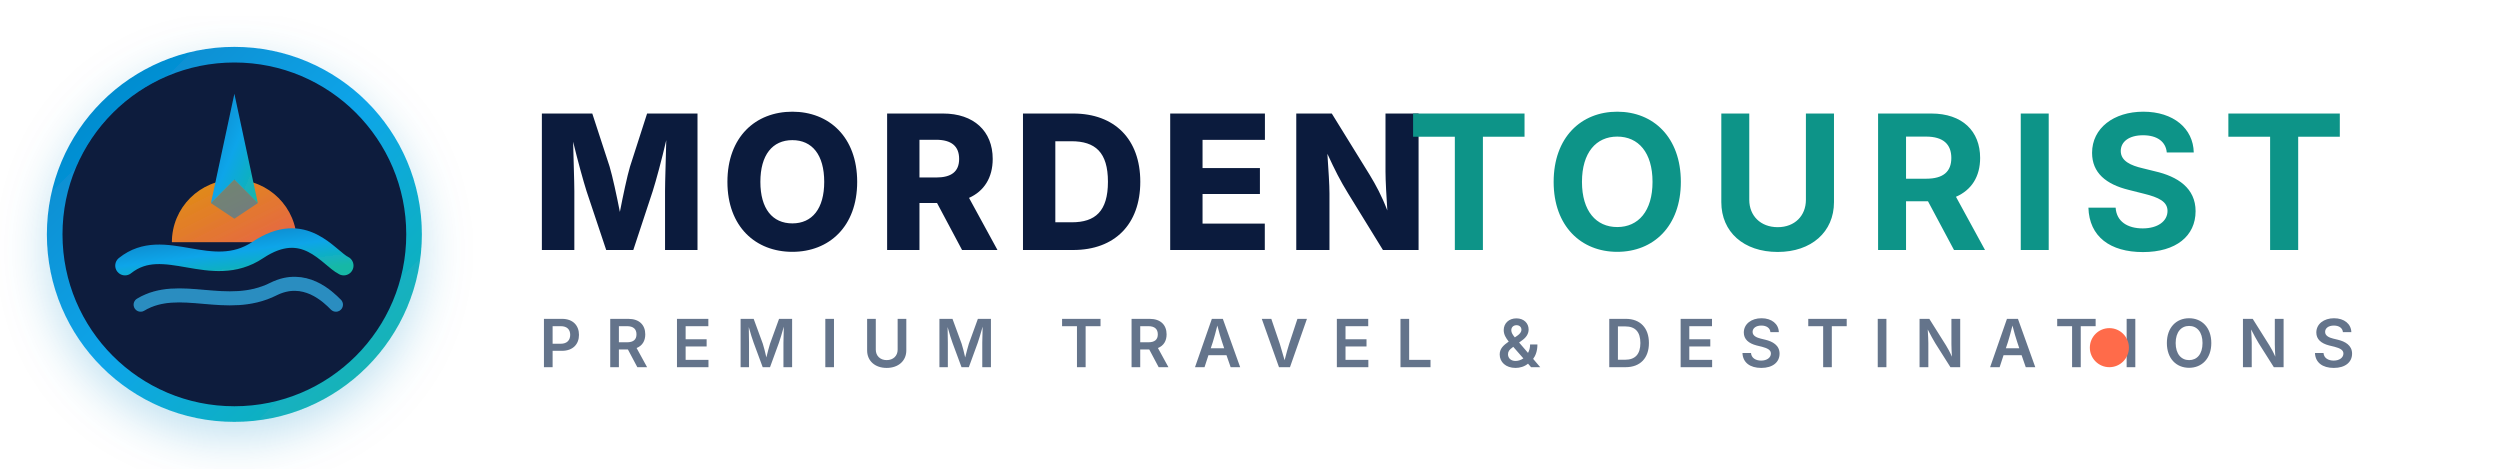
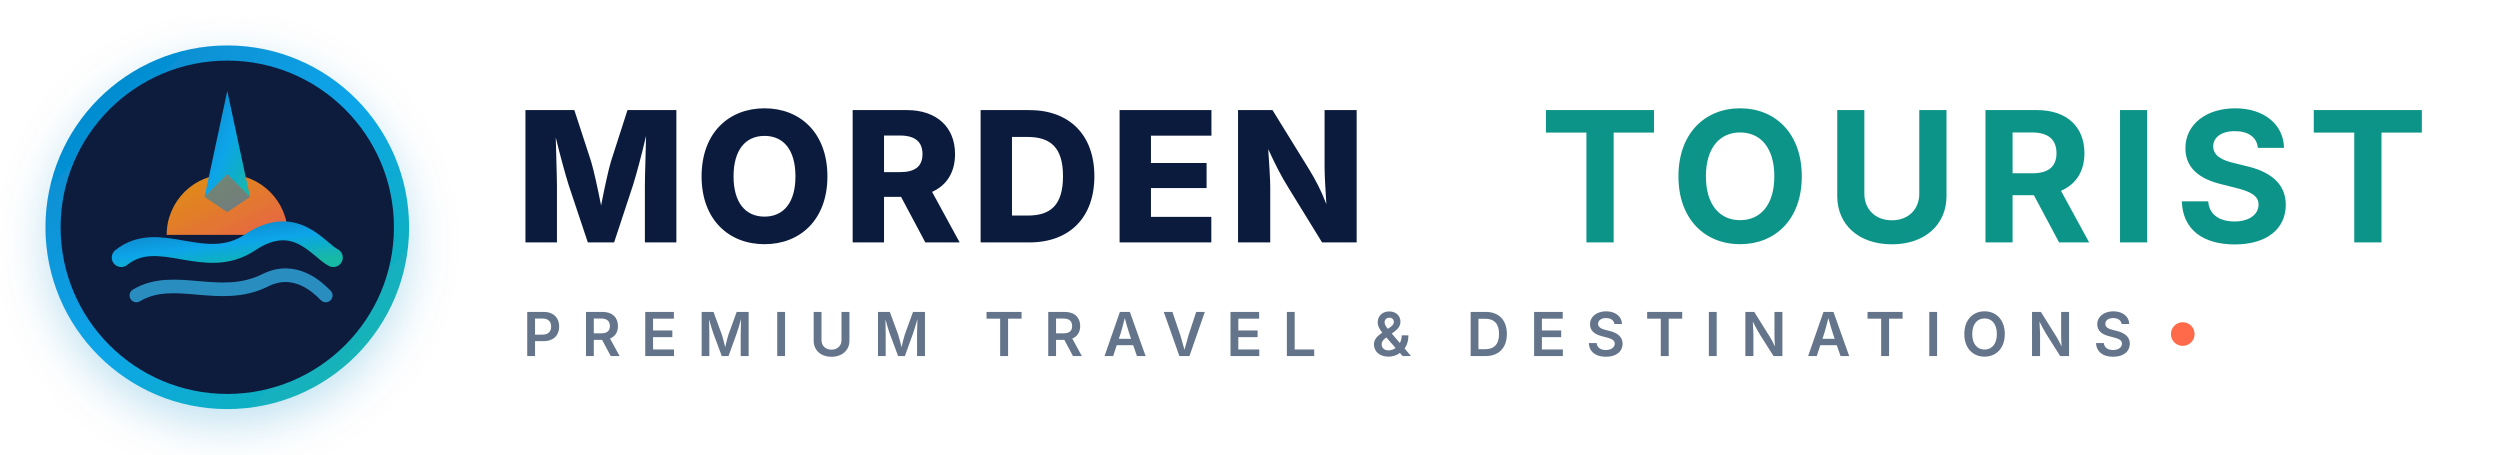
- <svg xmlns="http://www.w3.org/2000/svg" viewBox="0 0 320 60" width="100%" height="100%" fill="none">
+ <svg xmlns="http://www.w3.org/2000/svg" viewBox="0 0 330 60" width="100%" height="100%" fill="none">
  <defs>
    <linearGradient id="brandGrad" x1="0%" y1="0%" x2="100%" y2="100%">
      <stop offset="0%" stop-color="#0284C7" />
      <stop offset="50%" stop-color="#0EA5E9" />
      <stop offset="100%" stop-color="#14B8A6" />
    </linearGradient>
    <linearGradient id="sunGrad" x1="0%" y1="0%" x2="100%" y2="100%">
      <stop offset="0%" stop-color="#F59E0B" />
      <stop offset="100%" stop-color="#FF6B4A" />
    </linearGradient>
    <filter id="glow" x="-20%" y="-20%" width="140%" height="140%">
      <feDropShadow dx="0" dy="2" stdDeviation="3" flood-color="#0284C7" flood-opacity="0.25" />
    </filter>
  </defs>
  <g transform="translate(6, 6)" filter="url(#glow)">
    <circle cx="24" cy="24" r="23" fill="#0B1B3D" stroke="url(#brandGrad)" stroke-width="2" />
    <path d="M16 25 A8 8 0 0 1 32 25 Z" fill="url(#sunGrad)" opacity="0.9" />
    <path d="M10 28 C 15 24, 21 30, 27 26 C 33 22, 36 27, 38 28" stroke="url(#brandGrad)" stroke-width="2.5" stroke-linecap="round" />
    <path d="M12 33 C 17 30, 23 34, 29 31 C 33 29, 36 32, 37 33" stroke="#38BDF8" stroke-width="1.8" stroke-linecap="round" opacity="0.7" />
    <polygon points="24,6 27,20 24,17 21,20" fill="url(#brandGrad)" />
    <polygon points="24,17 27,20 24,22 21,20" fill="#0284C7" opacity="0.5" />
  </g>
-   <text x="68" y="32" font-family="'Plus Jakarta Sans', 'Inter', -apple-system, sans-serif" font-weight="800" font-size="24" letter-spacing="1.5" fill="#0B1B3D">
-     MORDEN
+   <text y="32" font-family="'Plus Jakarta Sans', 'Inter', -apple-system, BlinkMacSystemFont, 'Segoe UI', Roboto, sans-serif" font-size="24">
+     <tspan x="68" font-weight="800" letter-spacing="1" fill="#0B1B3D">MORDEN</tspan>
+     <tspan dx="16" font-weight="700" letter-spacing="2" fill="#0D9488">TOURIST</tspan>
  </text>
-   <text x="180" y="32" font-family="'Plus Jakarta Sans', 'Inter', -apple-system, sans-serif" font-weight="700" font-size="24" letter-spacing="2.5" fill="#0D9488">
-     TOURIST
+   <text x="69" y="47" font-family="'Plus Jakarta Sans', 'Inter', -apple-system, BlinkMacSystemFont, 'Segoe UI', Roboto, sans-serif" font-weight="600" font-size="8" letter-spacing="2.6" fill="#64748B">
+     PREMIUM TRAVEL &amp; DESTINATIONS <tspan fill="#FF6B4A" font-size="10" font-weight="900">•</tspan>
  </text>
-   <text x="69" y="47" font-family="'Plus Jakarta Sans', 'Inter', -apple-system, sans-serif" font-weight="600" font-size="8.5" letter-spacing="3" fill="#64748B">
-     PREMIUM TRAVEL &amp; DESTINATIONS
-   </text>
-   <circle cx="270" cy="44.5" r="2.5" fill="#FF6B4A" />
</svg>
